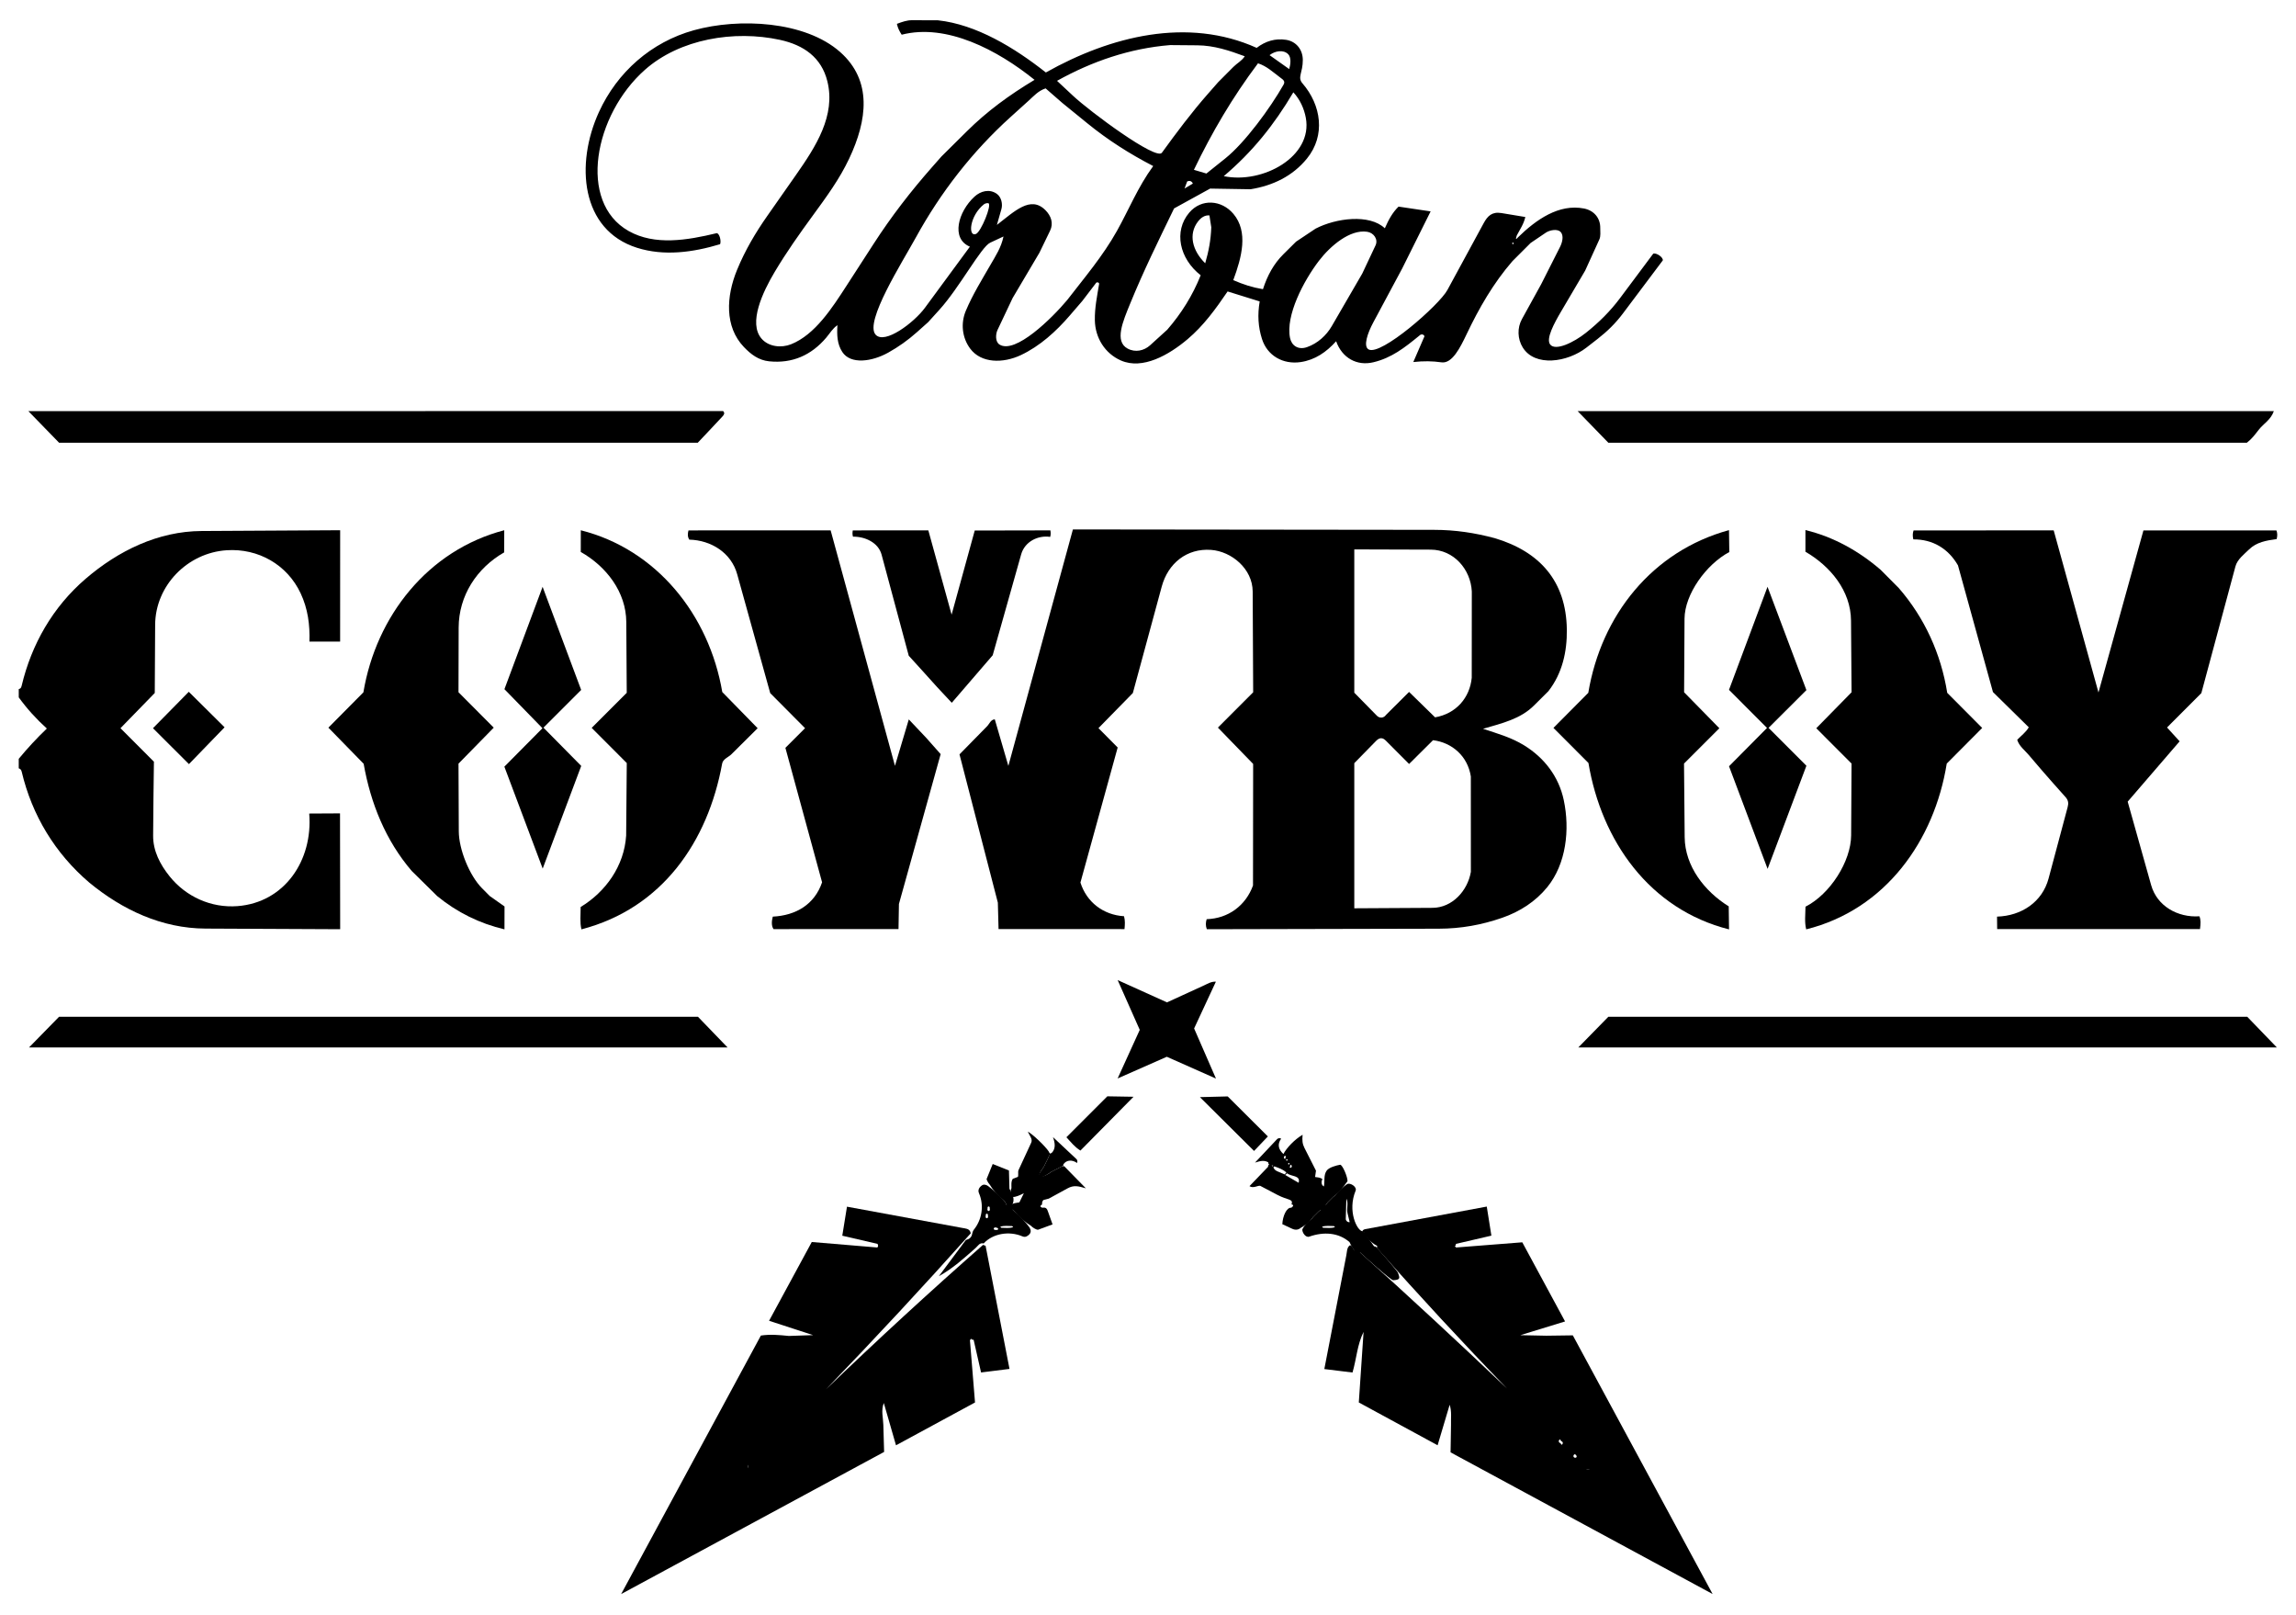
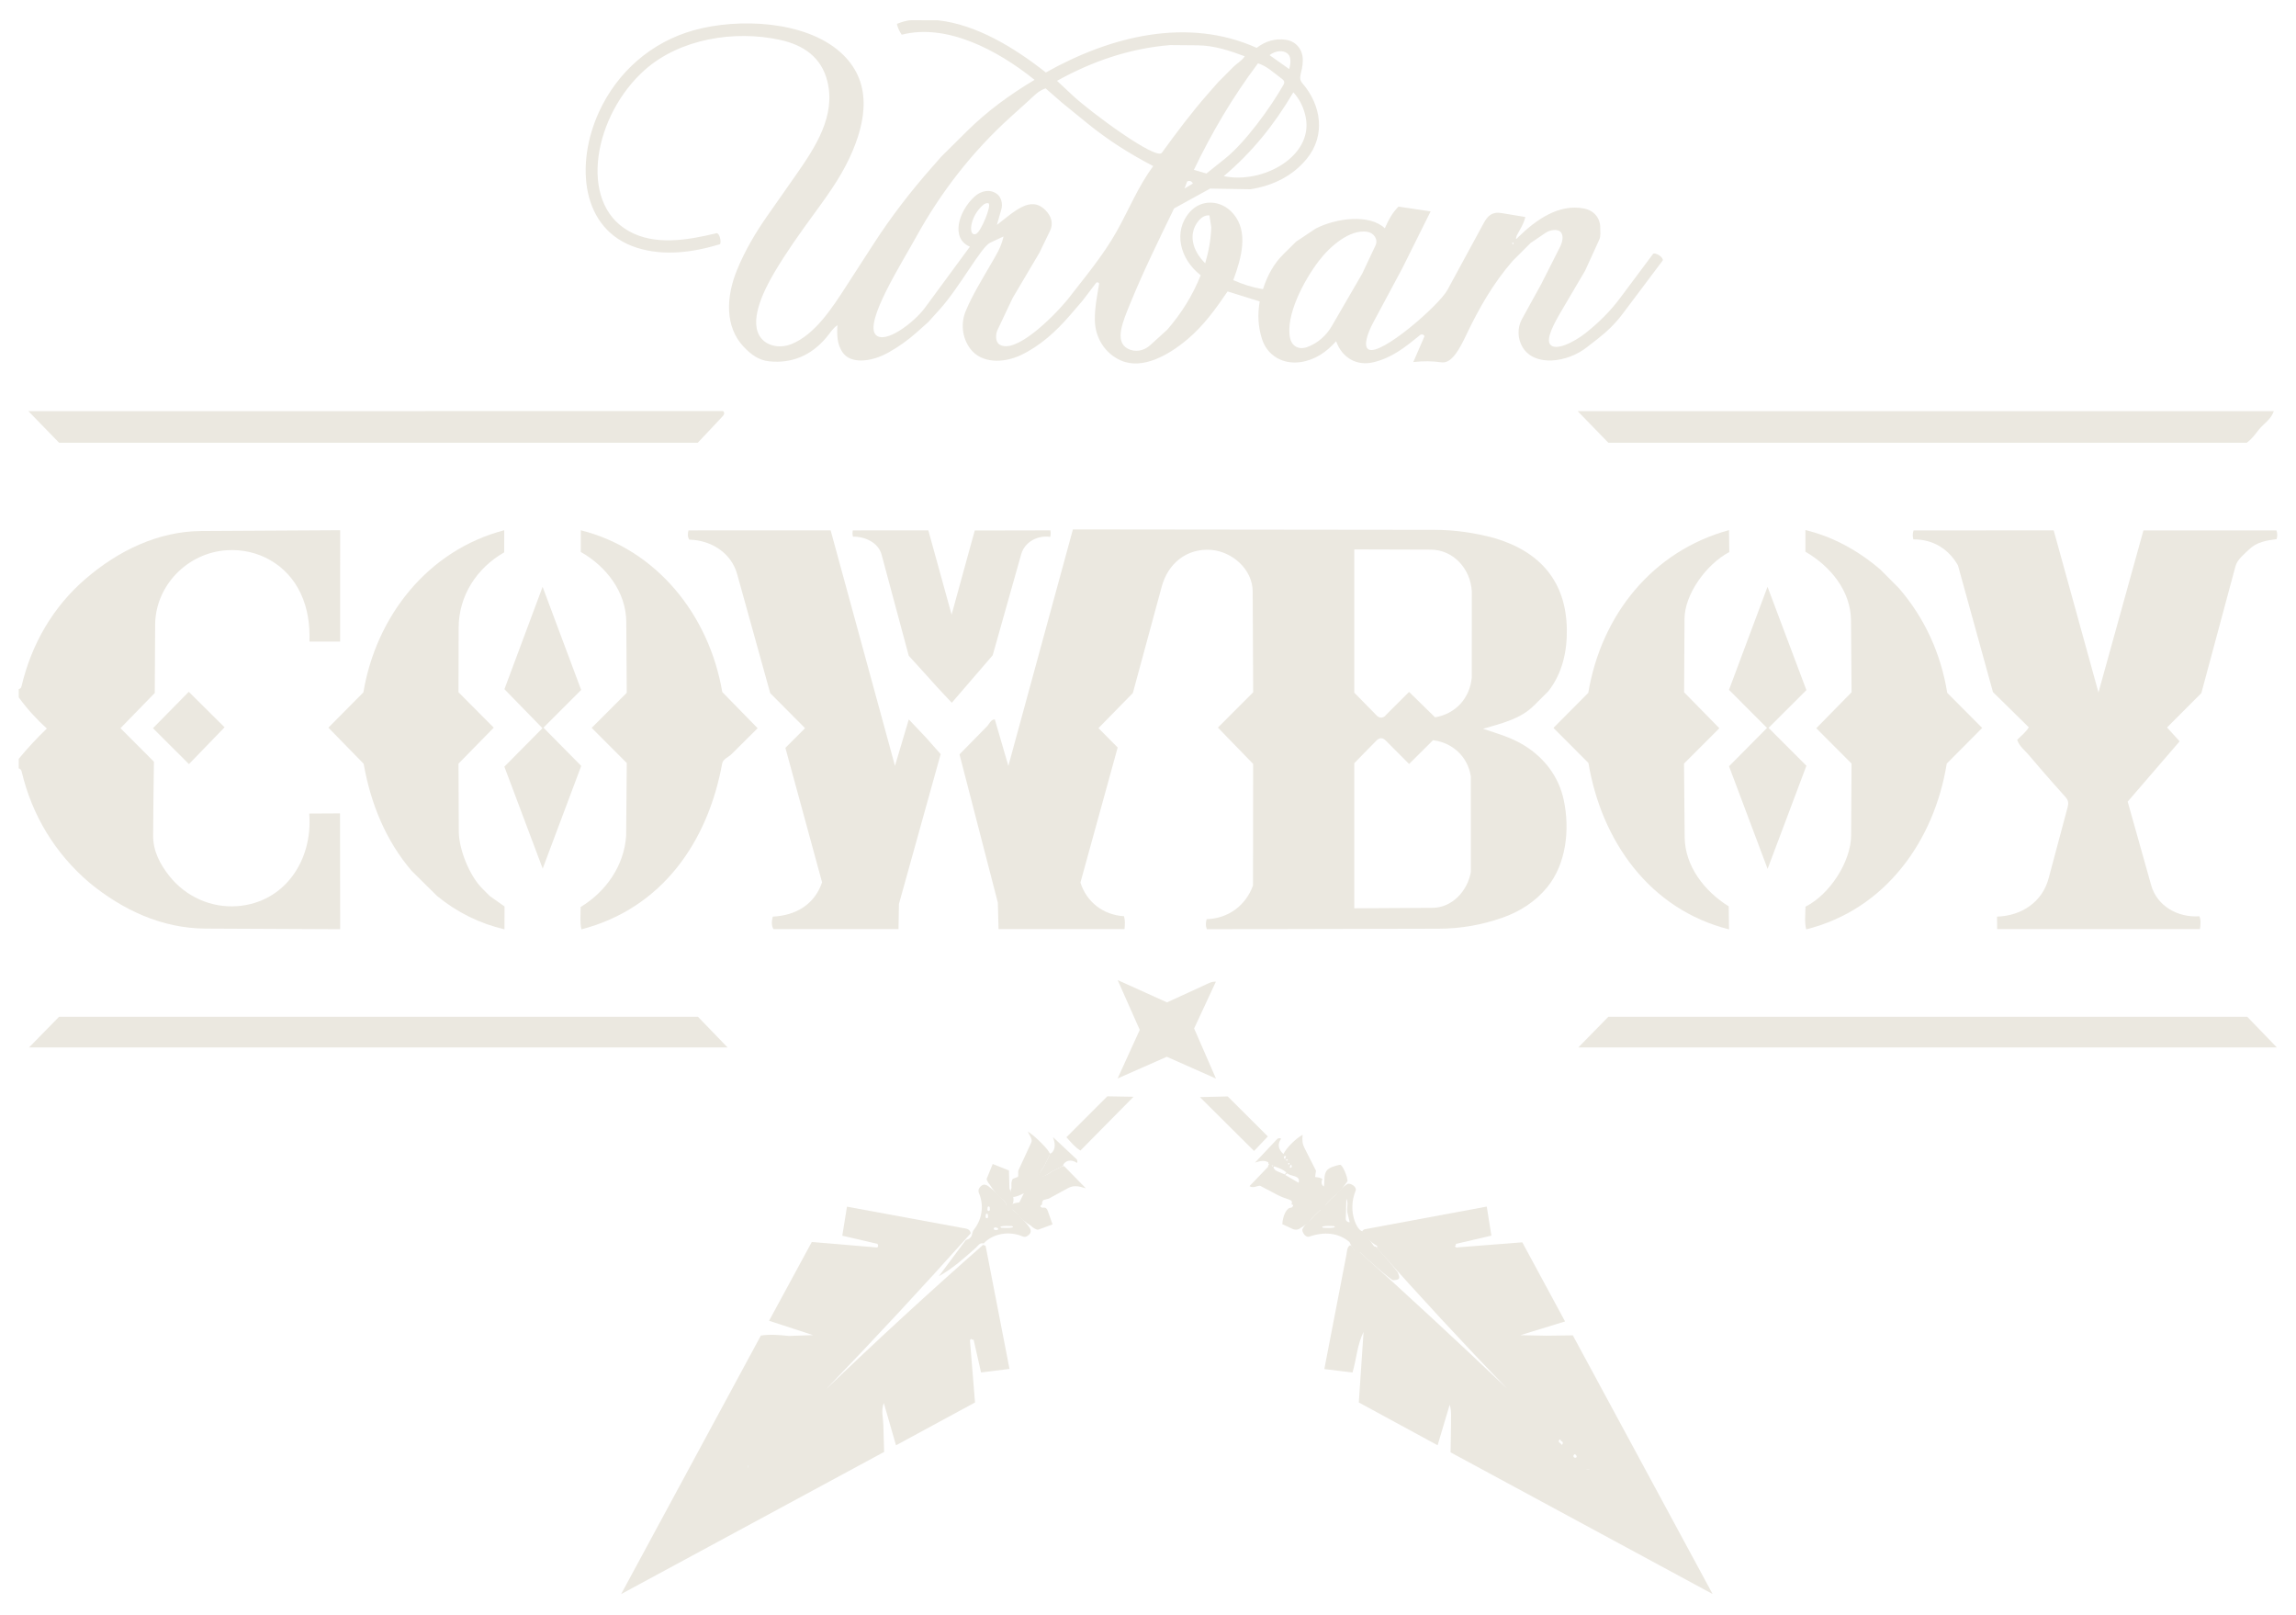
- <svg xmlns="http://www.w3.org/2000/svg" id="Layer_1" data-name="Layer 1" viewBox="0 0 2539.09 1784.72">
+ <svg xmlns="http://www.w3.org/2000/svg" id="Layer_1" data-name="Layer 1" viewBox="0 0 2539.09 1784.72" fill="#EBE8E0">
  <path d="M1008.37,22.34l28.84.1c42.43,4.59,84.57,30.22,119.38,57.69,71.51-40.19,156.67-61.57,233.12-27.22,9.87-7.53,20.68-10.72,32.58-8.88,11.12,1.72,18.36,10.82,18.45,22.09.12,14.27-6.23,19.25-.44,25.94,20.92,24.17,25.81,57.68,5.04,83.21-15.9,19.54-37.71,29.96-62.37,33.96l-44.71-.74-39.86,21.93c-17.2,35.44-33.74,68.93-48.56,105.2-8.03,19.65-17.64,41.65-2.97,49.68,8.65,4.74,18.38,2.43,25-3.58l18.96-17.21c15.57-17.96,28.03-37.75,36.98-60.18-23.53-18.36-30.18-48.67-12.61-69.3,13.39-15.72,35.7-14.12,48.8,1.41,16.69,19.79,9.27,47.91-.16,73.27,11.13,4.81,20.81,8,32.84,10.01,4.89-15.21,11.96-28.1,22.53-38.59l14.07-13.96,21.56-14.38c22.55-11.74,59.73-16.49,76.61-.41,4.24-9.55,8.29-17.18,15.17-23.96l35.47,5.28-31.37,62.98-32.08,59.85c-6.4,11.94-11.26,26.35-5.14,29.78,13.5,7.56,78.05-48.95,87.14-65.69l40.09-73.83c4.35-8,9.22-12.98,19.69-11.24l26.41,4.37c-1.85,7.95-5.87,13.56-9.39,20.28-1.55,4.36-1.15,5.12,1.18,2.27,20.38-19.91,45.42-37.33,73.04-31.96,10.82,2.1,18.19,10.33,18.01,21.6-.07,4.26.73,8.86-1.01,12.67l-15.67,34.39-26.64,45.25c-7.54,12.81-16.96,30.08-12.08,36.41,5.85,7.58,26.14-2.2,39.66-12.97,14.22-11.33,26.75-23.7,37.7-38.35l36.7-49.14c3.58-1.03,11.03,4.1,10.53,7.47l-44.12,58.73c-8.21,10.93-17.27,19.79-28,28.13l-12.35,9.6c-21.01,16.32-56.96,21.61-70.42-.15-5.83-9.43-6.25-21.66-.92-31.33l21.3-38.62,20.91-41.32c2.28-4.5,4.55-12.45.46-16.55-3.71-3.72-12.25-1.8-16.21.89l-16.85,11.41-20.03,20.02c-21.23,24.49-36.93,51.85-50.85,81.06-6.9,14.47-15.85,32.54-27.61,30.88-10.21-1.44-19.68-1.58-31.23-.33l12.36-28.5c-1.01-2.57-3.92-2.63-5.78-.61-16.22,13.22-30.47,24.55-50.87,29.39-17.96,4.27-34.44-4.65-41.05-23.28-10.73,11.98-23.32,20.68-39.21,23.04-19.44,2.88-36.93-6.98-42.82-25.61-4.21-13.3-5.03-26.59-2.52-41.45l-35.47-11.03c-13.3,19.5-26.5,37.77-44.22,52.75-20.76,17.55-49.8,34.07-73.73,23.6-17.77-7.77-28.53-25.16-28.86-44.55-.24-13.77,2.47-26.5,4.71-40.1.24-1.68-2.87-2.63-3.76-.58l-14.76,19.34-13.86,16.09c-15.22,17.67-33.09,33.9-54.15,43.83-19.57,9.23-43.89,9.26-56.1-7.24-8.88-11.99-10.63-27.88-4.75-41.8,7.59-17.99,17.49-33.82,27.16-50.63,5.8-10.08,11.95-19.25,14.48-31.48l-14.75,6.89c-10,4.67-33.87,49.58-56.13,74.12l-12.42,13.7-12.66,11.3c-9.7,8.65-20.12,16.02-31.45,22.36-18.02,10.09-41.68,13.42-50.87-.71-5.67-8.72-6.06-18.62-5.36-29.59-5.41,3.7-8.25,8.88-12.4,13.79-16.43,19.42-37.57,28.78-63.09,26.16-11.67-1.2-20.13-7.61-27.96-15.81-21.47-22.46-19.62-55.92-7.58-85.23,8.88-21.63,20.3-40.96,33.66-60.02l31.3-44.67c22.26-31.76,44.35-65.94,34.92-103.92-6.52-26.26-26.07-40.06-52.56-45.78-50.45-10.89-110.47-1.1-149.17,33.13-56.14,49.66-74.72,146.24-18.02,178.24,28.91,16.31,64.63,10.28,97.45,2.37,3.13.43,5.13,8.79,3.68,12.21-30.08,9.06-61.97,13.43-91.94,3.94-62.18-19.71-68.35-92.59-42.02-150.08,20.22-44.16,57.88-77.35,104.98-90.41,49.84-13.81,122.84-10.31,161.68,24.02,35.97,31.8,30,75.56,10.13,117.74-10.86,23.05-25.4,42.7-40.4,63.26-14.96,20.49-29,40.3-41.97,62.05-13.3,22.31-29.53,56.56-14.63,73.86,7.8,9.05,21.78,10.58,32.72,6.22,26.47-10.57,45.43-40.17,61.33-64.76l29.87-46.19c19.54-30.23,40.96-57.94,64.74-84.94l10.36-11.76,28.13-27.87c22.22-22.02,46.67-39.92,74.77-56.79-40.91-32.96-97.26-62.7-146.93-49.9-2.72-4.19-4.33-7.56-5.29-12,6.13-2.31,11.28-4.04,16.54-4.02ZM1336.2,103.32l10.85-12.37,16.92-16.99c4.15-4.17,9.1-6.46,12.58-11.74-17.26-6.42-34.03-11.97-52.33-12.12l-30.13-.26c-44.5,3.6-86.29,17.88-125.14,39.53l17.72,16.55c18.87,17.62,91.85,71.73,98.22,62.96,16.37-22.54,32.48-44.13,51.29-65.56ZM1425.72,76.38c1.49-5.21,2.43-12.87-1.13-16.44-5.33-5.36-14.53-3.72-20.62,1.03l21.75,15.41ZM1419.5,93.5c2.12-3.74-.77-5.56-3.16-7.34-8.41-6.26-15.54-13.13-25.15-16.16-28.29,37.68-50.99,76.39-70.88,117.75l13.83,4.1,20.96-16.77c21.7-17.37,49.86-55.87,64.41-81.59ZM1156.08,232.31c6.25,6.29,9.22,14.41,5.17,22.78l-11.76,24.3-29.63,50.06-16.73,35.35c-2.13,4.5-2.73,13.05,2.25,16.15,17.31,10.81,57.67-28.75,74.77-49.2,19.3-25.01,39.54-48.73,55.05-76.45,13.41-23.97,23.08-48.43,40.09-71.72-26.67-13.86-50.09-28.77-73-47.4l-27.57-22.43-18.4-16.03c-8.15,2.67-13.06,8.43-18.76,13.58l-19.99,18.06c-42.22,38.14-77.33,83.28-104.76,133.22-15.08,27.45-56.93,93.2-44.57,107.31,10.05,11.47,42.65-13.34,54.58-29.55l49.76-67.63c-21.35-8.92-12.92-38.74,5.05-55.28,6.8-6.26,16.67-8.89,24.75-3.11,5.01,3.58,6.67,11.23,5.05,16.9l-4.98,17.43c19.59-15.06,37.26-32.79,53.63-16.32ZM1444.08,130.25c-1.95-10.42-6.51-20.32-13.8-28.19-21.28,36-45.33,65.93-76.95,92.69,43.3,8.94,98.72-21.8,90.74-64.5ZM1319.15,202.95c-1.56-3.47-4.35-3.19-6.28-2.36l-2.93,7.85,9.21-5.49ZM1093.09,224.71c-.99-.42-3.65.08-5.04,1.2-15.95,12.8-17.76,36.39-8.76,32.75,5.59-2.27,17.82-32.24,13.8-33.94ZM1339.52,251.24l-2.03-13.07c-5.05-.53-9.33,2.42-12.6,6.64-10.97,14.17-6.31,32.26,7.92,46.25,3.84-13.35,6.2-25.42,6.72-39.82ZM1445.32,383.8c11.88-4.13,21.48-12.96,27.45-23.24l33.72-58.12,14.67-31.13c3.18-6.75-1.97-13.98-9.27-15.08-18.86-2.85-40.55,15.4-53.4,32.22-16.84,22.06-37,60.34-31.85,85.29,1.68,8.15,8.85,13.48,18.68,10.06ZM1673.09,268.08l-1,1,1,1,1-1-1-1Z" />
  <g>
    <polygon points="804.58 1158.01 32.08 1158.05 65.33 1124.09 771.84 1124.08 804.58 1158.01" />
    <polygon points="2517.9 1158.01 1745.4 1158.05 1778.65 1124.09 2485.15 1124.08 2517.9 1158.01" />
  </g>
  <g>
    <g>
      <path d="M2432.96,1027.17h-224.35s-.14-13.78-.14-13.78c26.91-.81,50.02-16.04,57-42.16l21.05-78.73c1.15-4.29.98-7.58-2.29-11.24l-14.07-15.8-12.16-13.89-14.74-17.23c-4.53-5.3-10.18-9.28-12.49-16.39,4.58-4.87,9.57-8.23,12.81-13.87l-39.62-38.97-38.7-140.08c-10.68-18.52-27.94-28.9-49.36-28.71-.92-3.9-.77-6.99.29-9.91l154.94-.03,49.52,179.18,49.72-179.14,147.09-.02c1.09,2.89,1.2,6.13.21,9.61-11.37,1.48-22.26,3.38-30.44,11.39-5.47,5.36-12.99,10.91-15.12,18.82l-37.69,140.05-37.95,38.01,13.93,15.3-57.45,66.69,25.95,92.3c6.53,23.21,29.43,36.08,53.4,34.45,1.58,3.93,1.4,7.88.63,14.15Z" />
      <g>
        <polygon points="1954.75 960.59 1912.09 847.15 1954.1 804.8 1912.06 762.67 1954.66 648.73 1997.66 762.97 1955.8 804.71 1997.66 846.59 1954.75 960.59" />
        <path d="M1997.45,1027.47c-2.03-7.79-.91-16.39-.8-25.06,27.34-13.92,50.31-50.17,50.48-78.88l.45-79.37-39-39.05,39.03-39.77-.62-79.36c-.26-32.94-22.96-60.07-50.41-76.01v-23.95c31.25,7.6,58.96,23.09,83.15,43.92l20.1,20.21c28.56,32.91,46.64,72.59,53.56,115.82l38.66,38.83-39.19,39.39c-13.67,84.96-67.44,161.32-155.4,183.27Z" />
        <path d="M1911.75,1002.02l.35,25.48c-87.92-22.16-141.04-97.78-155.48-183.97l-38.7-38.79,38.53-38.78c14.3-85.81,70.76-156.68,155.6-179.87l.35,24.22c-25.59,13.62-49.36,46.7-49.52,73.67l-.47,81.37,38.99,39.77-39.09,39.05.73,81.41c.29,32.03,22,59.91,48.72,76.45Z" />
      </g>
    </g>
    <g>
      <g>
        <path d="M1097.83,724.4l-45.28,52.56-16.13-17.24-16.11-17.89-15.34-16.87-30.04-111.75c-3.68-13.69-18.86-20.15-31.63-19.87-.73-2.43-.66-4.45-.24-6.94l83.56-.04,25.74,93.17,25.58-93,83.66-.17c.41,2.54.51,4.49-.22,7.22-13.3-2.05-28.07,5.05-32.09,19.28l-31.48,111.53Z" />
        <path d="M1385.84,844.58l-38.98-40.17,38.99-39.05-.54-111.4c-.12-25.17-23.42-44.37-45.97-46.02-26.96-1.97-47.65,14.91-54.62,40.61l-31.93,117.63-38.02,38.82,21.24,21.4-41.18,149.3c6.76,21.52,25.13,35.83,48.2,37.25,1.31,4.81,1.03,9.16.52,14.23l-139.28-.02-.77-29.21-42.41-163.94,30.51-31.09c2.69-2.74,3.97-7.38,8.52-7.64l15.01,51.47,71.37-261.43,399.17.45c23.95.03,45.13,3.32,67.21,9.17,50.1,14.9,79.09,47.72,79.84,100.93.35,24.79-5.1,48.63-20.36,68.25l-16,15.9c-14.91,14.82-34.74,19.45-56.31,25.72,17.17,5.61,31.56,9.72,45.65,18.42,22.24,13.74,38.12,34.49,43.61,60.33,6.96,32.71,2.71,70.65-18.27,96.37-12.95,15.88-30.25,27.04-49.85,33.83-22.71,7.87-45.52,12-70.1,12.05l-256.5.57c-1.44-3.86-1.3-7.39-.18-11.1,23.86-.74,43.17-14.95,51.26-37.26l.15-134.36ZM1587.01,793.07c23.33-4.05,38.41-21.68,40.55-43.74l.08-95.4c-1.24-24.7-20.12-46.2-45.45-46.27l-84.51-.26v158.41s25,25.48,25,25.48c3,3.05,7.63,2.69,10.05-.89l25.53-25.43,28.75,28.09ZM1626.57,858.49c-3.42-22.45-20.71-37.57-41.83-40.15l-26.45,26.28-25.48-25.56c-1.83-1.83-3.53-2.98-5.63-2.91-1.96.07-3.73,1.27-5.52,3.09l-23.98,24.49v160.45s86.5-.5,86.5-.5c21.93-.13,38.89-18.99,42.42-39.81l-.04-105.38Z" />
        <path d="M855.43,1027.2c-2.54-3.62-2.06-9.08-.82-13.81,25.52-1.28,46.12-13.36,54.51-37.92l-40.57-148.69,21.74-21.72-38.52-38.77-36.54-131.47c-6.59-23.72-28.87-37.62-52.94-38.21-2.07-3.1-1.88-6.67-.91-10.21l157.2-.07,71.14,260.36,15.3-51.34,19.33,20.44,15.9,17.95-46.14,165.66-.47,27.72-138.22.07Z" />
      </g>
      <g>
        <polygon points="600.15 960.29 557.77 847.59 599.89 805.08 557.84 761.93 600.06 648.77 642.7 762.78 600.99 804.48 642.76 846.77 600.15 960.29" />
        <path d="M20.72,849.43v-10.5c9.53-11.59,19.89-22.75,31.09-33.49-11.73-10.57-22.08-22.05-31.07-34.44v-9.21c1.74-.32,2.61-1.1,3.19-3.57,10.96-46.12,34.59-87.29,70.84-118.41,36.01-30.92,80.06-52.48,128.11-52.75l153.29-.86-.03,123.12h-33.94c.63-18.55-1.75-36.37-9.74-53.41-14.83-31.6-46.85-49.89-81.84-47.58-43.5,2.87-78.81,39.23-79.05,82.41l-.42,75.39-37.91,38.94,36.98,37.04-.52,40.45-.36,41.16c-.15,17.03,7.72,32.05,18.28,45.2,18.01,22.42,45.88,35.09,75.01,32.86,51.9-3.97,83.57-50.37,79.33-102.36l34.06-.18.17,128.07-149.03-.7c-48.17-.23-91.78-20.63-128.5-50.93-37.71-32.19-63.25-74.26-74.65-122.46-.56-2.36-1.63-3.23-3.3-3.8Z" />
        <polygon points="248.35 804.07 208.95 844.77 169.17 805.07 208.78 764.83 248.35 804.07" />
        <path d="M642.98,1027.45c-1.85-7.94-.84-15.35-.85-24.71,27.63-16.74,48.15-45.29,50.32-78.95l.68-80.2-38.79-38.87,38.76-38.76-.5-78.25c-.21-33.32-22.18-61.54-50.34-77.49l.04-23.97c83.62,21.06,141.83,93.27,156.45,178.85l39.11,40-29.21,28.99c-2.84,2.82-9.11,5.07-10.02,10.03-15.75,86.32-66.26,160.08-155.63,183.33Z" />
        <path d="M533.13,982.09l8.49,8.54,16.33,11.53-.07,25.3c-27.44-6.45-52.4-18.76-74.39-36.77l-28.22-27.83c-28.83-33.72-45.41-74.74-53.11-118.45l-39-39.93,38.71-39.06c14.05-84.12,71.24-157.1,155.76-179.21l-.05,24.46c-30.53,17.43-50.27,48.09-50.36,83.24l-.18,71.42,38.98,39.14-38.97,39.77.32,74.91c.09,19.87,11.75,48.85,25.76,62.94Z" />
      </g>
    </g>
  </g>
  <g>
    <path d="M786.86,473.35l-15.23,16.12-706.27.02-33.97-34.93,768.27-.11c2.25,2.2.97,4.18-.68,5.94l-12.12,12.95Z" />
    <path d="M2497.94,475.07c-4.4,5.63-7.61,10.08-13.21,14.4l-706.06.03-33.96-34.94,769.89-.04c-3.53,9.88-11.15,13.49-16.66,20.56Z" />
  </g>
  <g>
    <path d="M1320.55,1137.03l24.16,55.41-54.36-24.12-54.4,23.99,24.48-53.72-24.44-55.04,54.56,24.64,41.23-18.89c4.18-1.92,7.64-4.2,12.85-4.02l-24.08,51.75Z" />
    <g>
      <path d="M1116.32,1314.26c.96,1.22,1.37,3.03,1.22,5.43,6.23,2.63,2.97,19.25-4.49,12.45l-1.18-2.76-1.85-2.39c-6.64-5.34-11.95-11.31-15.94-17.94-1.05-.98-2.79-4.12-3.04-5.5l6.77-16.68,17.96,7.17.55,20.22Z" />
      <path d="M1092.62,1311.2c5.98,4.4,11.79,9.67,17.41,15.79l1.85,2.39,1.18,2.76c4.66-1.13,6.79.84,7,5.49l2.04,2.03c6.4,5.29,11.9,11.12,16.48,17.49,1.7,2.69,1.7,5.43-.21,7.44s-4.4,3.7-7.61,2.32c-14.83-6.36-32.9-3.14-42.94,7.78-4.59-1.05-5.94,2.4-9.01,5.12-12.82,11.35-25.13,22.58-40.56,31.12l29.85-40c8.72-2.3,5.9-7.79,8.76-11.3,8.97-11.06,11.74-26.61,5.72-40.62-1.56-3.62.69-6.81,3.65-8.7,1.72-1.09,4.31-.59,6.4.89ZM1094.51,1335.82c.48-2.67-2.85-2.67-2.38,0-1.21,4.07,3.58,4.07,2.38,0ZM1092.51,1343.81c.48-2.67-2.85-2.67-2.38,0-1.21,4.07,3.58,4.07,2.38,0ZM1120.36,1356.73c-.04-.2-.33-.82-1.06-1.22-4.28-.03-8.74-.7-13.03.66.04.2.33.82,1.06,1.22,4.28.03,8.74.7,13.03-.66ZM1102.26,1357.35c-3.74-1.67-4.92,3.11-.43,2.4,2.19.56,2.94-2.13.43-2.4Z" />
      <path d="M1072.87,1361.51l.72,1.95c-52.24,58.49-105.66,116.03-160.25,172.61,56.82-54.59,114.75-107.85,173.79-159.76l2.81,1,26.44,136.11-31.45,3.93-8.22-36.12c-1.14-.05-2.05-.17-2.15-.53-3.67-12.81.4-16.79-.15-1.22-.02.69-.8,1.36-1.79,2.01l5.63,69.03-87.38,47.35-13.49-46.79c-3.19,8.45-.76,16.03-.52,24.16l.86,29.96-290.82,157.16,154.54-285.82c10.55-1.56,20.37-.64,30.9.44l26.87-.92-48.71-15.85,47.22-87.09,72.53,6.07c1.07-1.28,1.08-2.62.11-4.02l-38.9-9.02,5.19-32.09,127.48,23.48c3.89.72,7.23.83,8.73,3.95ZM827.43,1619.31l-.13,1.31v1.36l.13,1.31.13-1.31v-1.36l-.13-1.31Z" />
      <path d="M1160.49,1274.58c1.1.34,1.04,1.3-.17,2.9l-1.83,4.13-1.98,3.99-2,3.99-2.4,3.74c-8.01,11.29,4.02,7.48,10.38,2.26l11.77-6.07,2.54-.29,24.03,24.54c-8.43-2.47-13.29-3.76-20.2.02l-20.81,11.36-5.47,1.41c-1.38.36-2.24,3-1.93,5.01-2.42,1.4-2.42,2.61,0,3.62,1.42.02,3.07-.43,4.34.53s1.81,2.69,2.48,4.57l4.76,13.37-16.04,5.89c-2.41.06-6.36-2.75-7.76-4.29-6.28-3.85-12.31-9.05-18.12-15.6l-2.04-2.03c-7.15-5.76,1.12-7.57,7.26-8.34l4.95-10.05c-9.6,4.78-18.73,8.03-13.7-5.76.02-2.78-.6-7.47,1.54-10.29l5.24-1.93c1.43-.52.04-5.48,1.03-7.62l14.03-30.33c1.96-4.23-2.25-8.08-3.67-12.31,9.23,5.87,23.87,21.35,23.74,23.57Z" />
      <path d="M1175.91,1287.32c.27,1.26-.37,2.01-1.65,2.2l-11.77,6.07c-8.32,6.03-20.38,11.4-10.38-2.26l2.4-3.74,2-3.99,1.98-3.99,1.83-4.13c.37-1.44,1.02-2.64,2.59-2.71,4.76-4.78,3.96-10.79,1.57-17.61l26.06,24.4c1.11,1.04,1.08,3.41.53,4.14-5.99-4.07-11.97-3.1-15.15,1.62Z" />
      <path d="M1194.81,1272.02c-6.48-4.05-10.31-9.15-15.51-14.7l45.26-45.27,28.98.49-58.72,59.48Z" />
    </g>
    <g>
      <path d="M1490.17,1305.91c-3.94,5.7-8.54,10.96-13.81,15.77l-2.22,1.76-2,2.01-2,2-2.01,2.01-1.78,2.26c-2.28,1.32-4.28,3.3-5.98,5.95l-2.22,1.77-2.01,2.01-2,2-2.01,1.99-1.77,2.29c-3.72,4.22-7.77,7.52-12.16,9.89-2.1,1.92-5.49,2.6-9.22.86l-10.88-5.06c.37-8.96,4.8-18.9,9.94-18.18,2.64-1.96,2.73-3.2.26-3.74,2.07-6.3-3.68-4.2-15.67-10.5l-18.98-9.98c-2.48-.63-7.82,3.19-11.87.34l20.58-21.42c-.34-3.33,3.18-2.81,4.83-.44l.97-.95c-2.79.16-5.6-.27-5.66-3.54-4.54-2.61-8.7-1.51-14.63.32l24.48-25.99c1.11-1.18,3.33-1.34,4.41-.44-4.48,6.34-2.94,11.79,2.5,16.96,3.63-6.91,12.55-16.23,21.25-21.32-.59,6.2-.22,10.08,2.02,14.5l12.77,25.21-.97,7c3.39.47,5.14.46,8.02,2.16-1.41,3.27-1.23,6.74,1.71,8.31,1.15-6.04-.49-12.57,3.07-17.51,2.58-3.58,10.51-5.74,14.84-6.49,2.54-.44,8.55,13.87,8.2,18.21ZM1422.1,1278.16c-2.46-1.07-3.19,2.53-.93,3.24l.93-3.24ZM1423,1283.4l1.1-1.12c-1.11-1.58-2.7.01-1.1,1.12ZM1424.28,1286.7c1.12,1.58,2.7,0,1.1-1.12l-1.1,1.12ZM1427.24,1287.58l-.96,3.24c2.48,1.05,3.14-2.53.96-3.24ZM1409.2,1289.49l-1.01,1c.66,1.85,1.98,3.45,4.5,4.51l8.04,3.37,1.84-2.08c-3.65-3.44-8.62-5.18-13.37-6.8ZM1423.45,1297.12l-2.22,1.86,14.89,8.65c2.48-8.61-8.55-6.63-12.67-10.51Z" />
      <path d="M1506.64,1361.24c.67.07,1.44.88,1.87,1.32,4.13,5.34,7.81,10.48,11.06,15.42,1.15-.2,1.89.24,2.68,1.05,3.41,3.52,23.01,26,23.75,28.05,2.25,6.23,2.62,7.81-5.34,8.29-2.38.14-32.75-26.97-36.51-30.68-2.36,0-4.85-.51-6.64-2.17-2.04-3.04-3.75-6.16-5.14-9.33-12.19-10.61-28.61-11.6-44.46-6.02-4.25,1.5-8.22-5.15-7.64-8.16,2.05-4.15,5.42-7.92,10.12-11.29l1.77-2.29,2.01-1.99,2-2,2.01-2.01,2.22-1.77c-.77-4.26,1.99-5.83,5.98-5.95l1.78-2.26,2.01-2.01,2-2,2-2.01,2.22-1.76c4.04-5.12,8.56-9.36,13.56-12.71,3.51-1.52,10.9,3.26,9.18,7.44-9.25,22.51,1.61,44.18,7.53,44.83ZM1492.58,1351.17l-2.39-9.89c-1.31-5.43,1.35-11.07-1.27-16.03l-.66,22.41c-.05,1.74,1.97,3.89,4.32,3.5ZM1476.22,1356.73c-.04-.2-.33-.82-1.06-1.22-4.28-.03-8.74-.7-13.03.66.04.2.33.82,1.06,1.22,4.28.03,8.74.7,13.03-.66Z" />
      <path d="M1610.11,1375.19c-.14.98-.3,2.05-.73,2.16-13.43,3.48-16.3-.65-1.04.14.66.03,1.28.77,1.88,1.7l73.24-5.74,47.31,87.49-49.51,15.19,28.85.58,29.23-.39,154.6,285.98-289.8-156.64.5-30.34c-.26-7.54.99-14.48-1.49-22.26l-13.34,44.77-87.14-47.31,5.27-78.03c-7.14,14.49-7.66,29.24-12.24,44.92l-31.16-3.83,24.29-125.55c.82-4.22.6-8.01,3.18-10.62,2.04-2.44,4.44,2.39,5.47,5.11,3.23-3.98,5.71-2.63,6.64,2.17,54.87,49.39,109.03,99.53,162.48,150.42-49.14-50.72-97.13-102.56-143.97-155.5l.41-2.18c-4.44-2.18-8.44-5.56-11.99-10.15-4.11,2.1-4.52-.76-2.55-4.72-1.5.8-2.13.36-1.87-1.32.28-1.03,1.25-1.99,3.16-2.34l134.39-24.95,5.11,32.13-39.18,9.11ZM1726,1595.34c-.45.81.99,2.23,1.41,1.78,2.02-2.16.08-3.74-1.18-3.97-.17-.46-.51-2.04-1.19-1.72-1.38.64-1.45,2.01-.99,2.87.39.74.98,1.23,1.95,1.05ZM1740.28,1608.78c-1.09,1.96,1.18,3.5,2.68,2.61.63-.37.93-1.17.32-2.13-.34-.54-1.77-2.7-3-.48ZM1755.38,1624.17l-1.31.13,1.31.13h1.36l1.31-.13-1.31-.13h-1.36Z" />
      <polygon points="1402.1 1256.41 1386.83 1272.45 1326.95 1212.95 1357.69 1212.16 1402.1 1256.41" />
      <polygon points="1755.38 1624.17 1756.74 1624.17 1758.05 1624.3 1756.74 1624.42 1755.38 1624.42 1754.07 1624.3 1755.38 1624.17" />
    </g>
  </g>
</svg>
